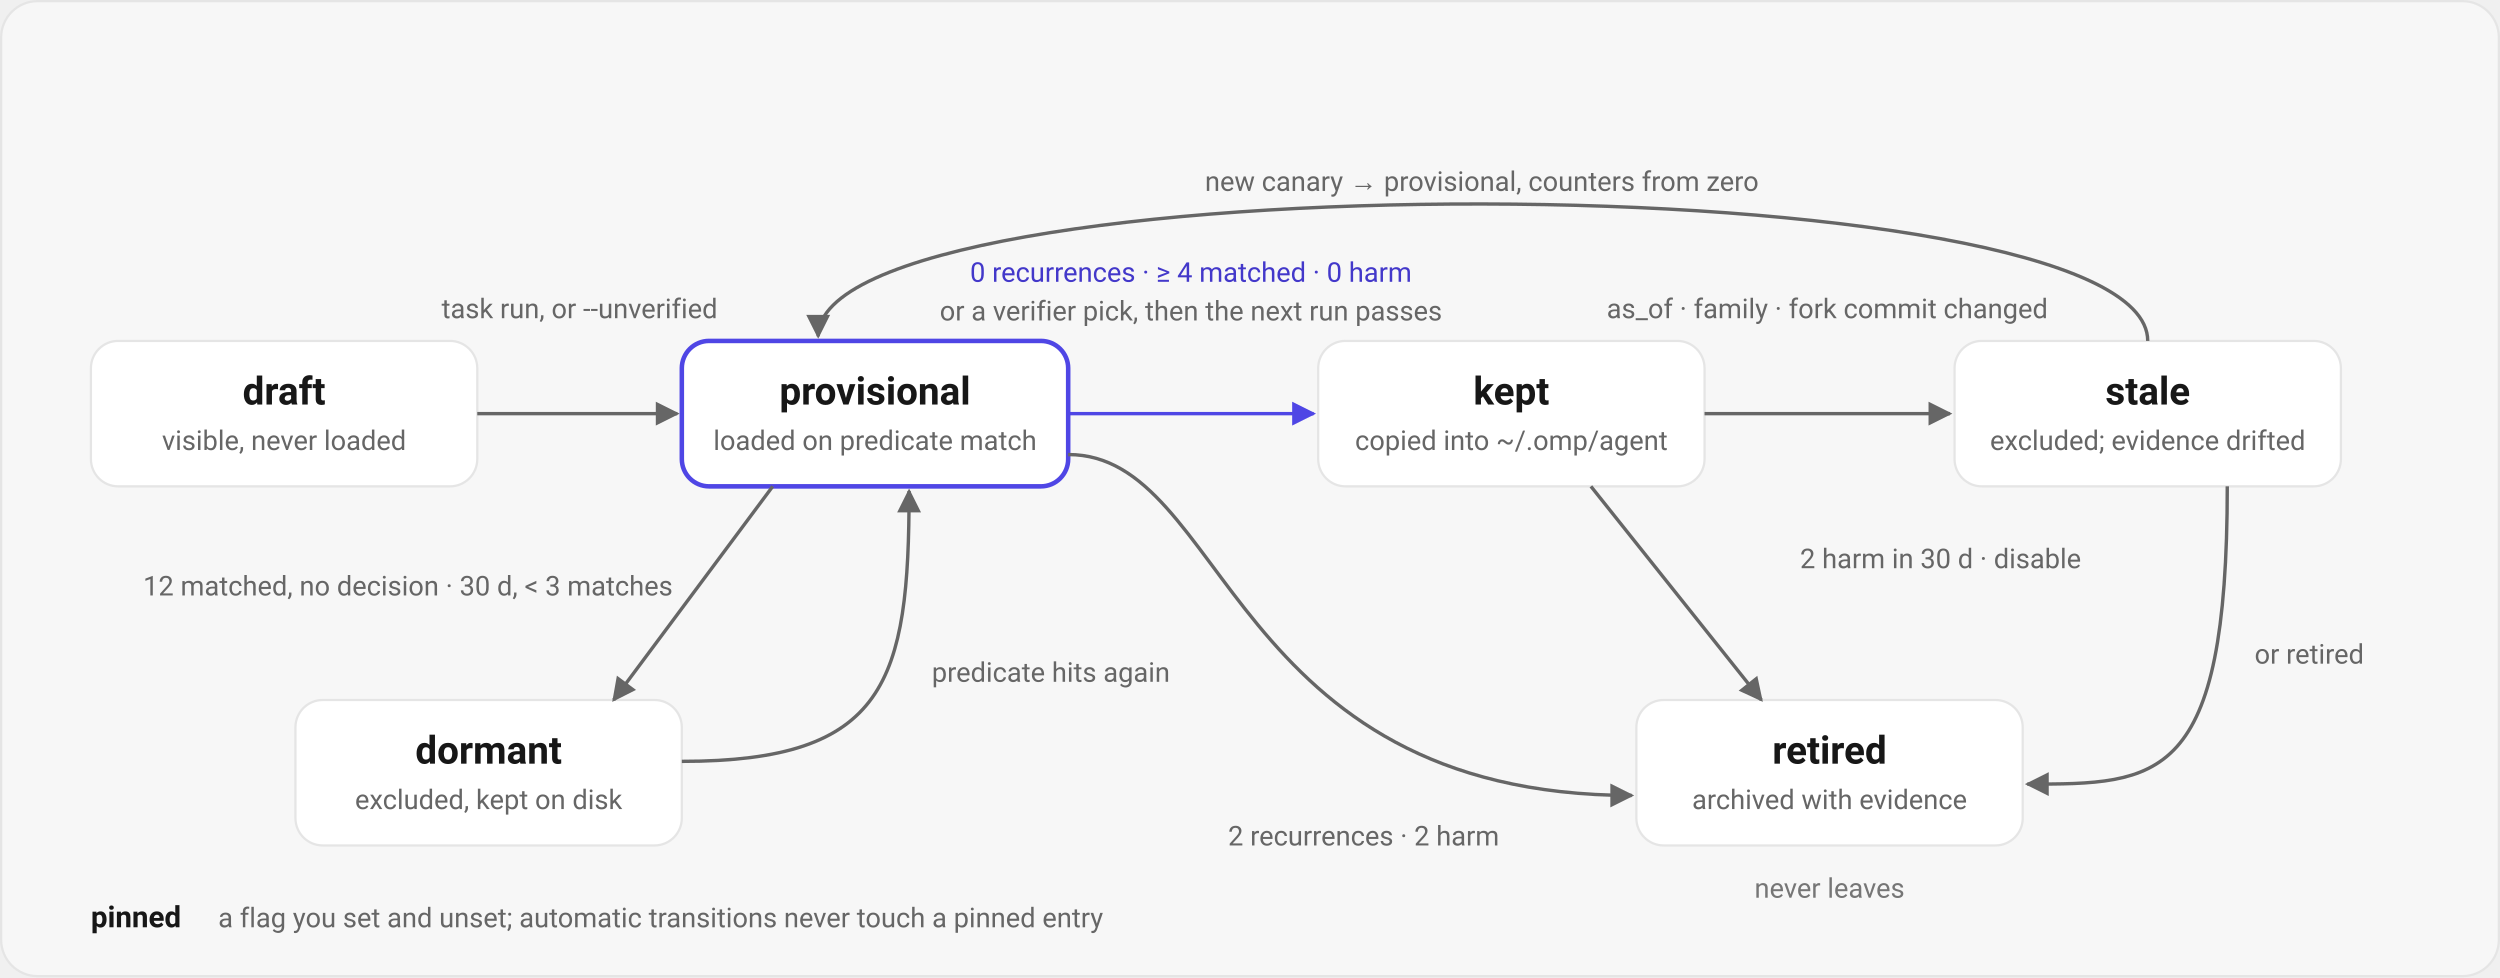
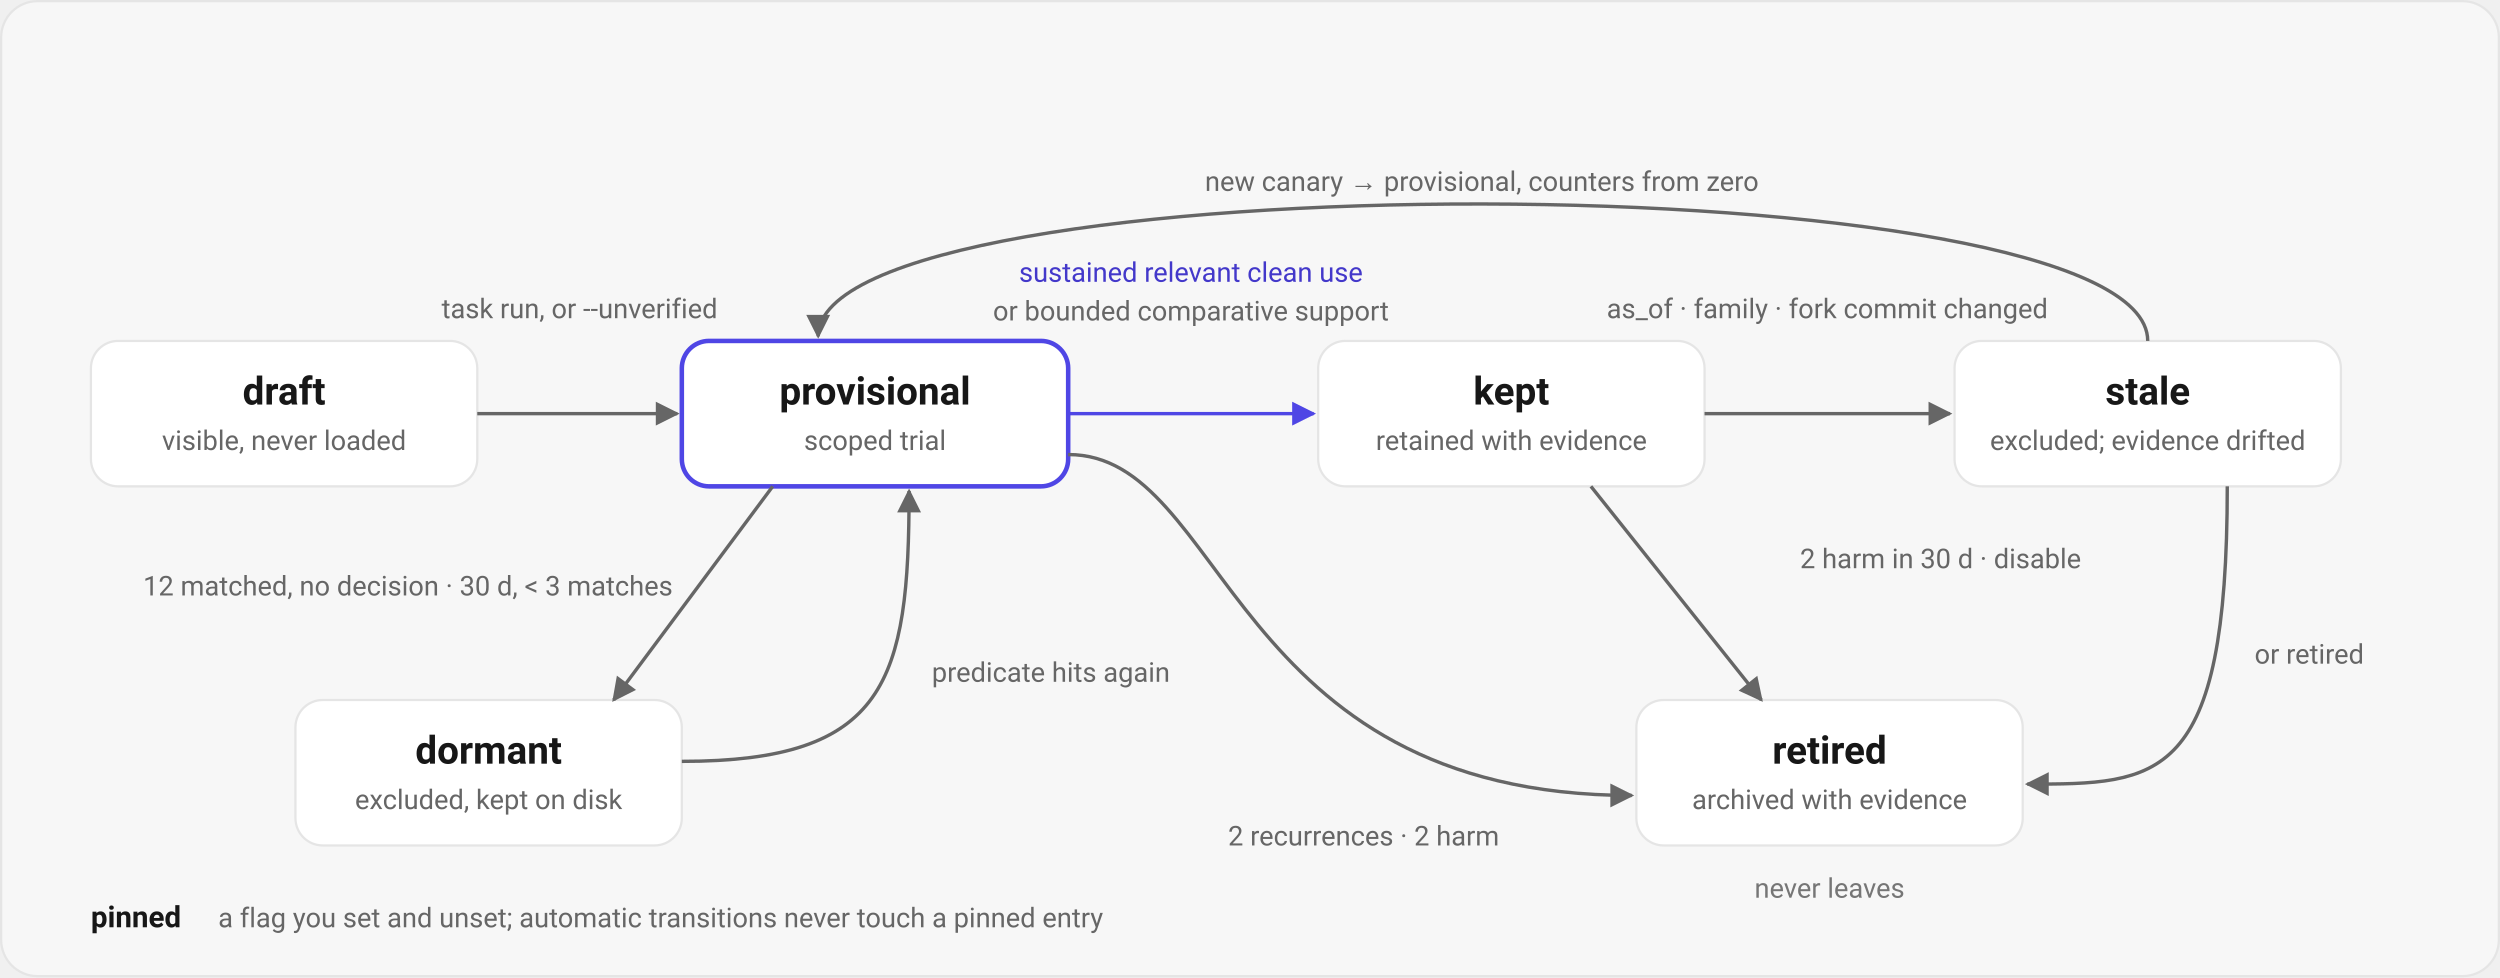
<svg xmlns="http://www.w3.org/2000/svg" viewBox="0 0 1100 430" width="1100" height="430" role="img" aria-labelledby="title desc">
  <defs>
    <marker id="arrow" viewBox="0 0 10 10" refX="9" refY="5" markerWidth="7" markerHeight="7" orient="auto-start-reverse">
      <path d="M0 0L10 5L0 10z" fill="#666666" />
    </marker>
    <marker id="arrow-accent" viewBox="0 0 10 10" refX="9" refY="5" markerWidth="7" markerHeight="7" orient="auto-start-reverse">
      <path d="M0 0L10 5L0 10z" fill="#4f46e5" />
    </marker>
  </defs>
  <g font-family="system-ui, -apple-system, 'Segoe UI', Roboto, 'Helvetica Neue', Arial, sans-serif">
    <rect x="0.5" y="0.5" width="1099" height="429" rx="16" fill="#f7f7f7" stroke="#e5e5e5" />
    <rect x="40" y="150" width="170" height="64" rx="12" fill="#ffffff" stroke="#e5e5e5" stroke-width="1" />
    <text x="125" y="178" font-size="17" font-weight="600" text-anchor="middle" fill="#171717">draft</text>
    <text x="125" y="198" font-size="12" text-anchor="middle" fill="#666666">visible, never loaded</text>
    <rect x="300" y="150" width="170" height="64" rx="12" fill="#ffffff" stroke="#4f46e5" stroke-width="2" />
    <text x="385" y="178" font-size="17" font-weight="600" text-anchor="middle" fill="#171717">provisional</text>
-     <text x="385" y="198" font-size="12" text-anchor="middle" fill="#666666">loaded on predicate match</text>
+     <text x="385" y="198" font-size="12" text-anchor="middle" fill="#666666">scoped trial</text>
    <rect x="580" y="150" width="170" height="64" rx="12" fill="#ffffff" stroke="#e5e5e5" stroke-width="1" />
    <text x="665" y="178" font-size="17" font-weight="600" text-anchor="middle" fill="#171717">kept</text>
-     <text x="665" y="198" font-size="12" text-anchor="middle" fill="#666666">copied into ~/.omp/agent</text>
+     <text x="665" y="198" font-size="12" text-anchor="middle" fill="#666666">retained with evidence</text>
    <rect x="860" y="150" width="170" height="64" rx="12" fill="#ffffff" stroke="#e5e5e5" stroke-width="1" />
    <text x="945" y="178" font-size="17" font-weight="600" text-anchor="middle" fill="#171717">stale</text>
    <text x="945" y="198" font-size="12" text-anchor="middle" fill="#666666">excluded; evidence drifted</text>
    <rect x="130" y="308" width="170" height="64" rx="12" fill="#ffffff" stroke="#e5e5e5" stroke-width="1" />
    <text x="215" y="336" font-size="17" font-weight="600" text-anchor="middle" fill="#171717">dormant</text>
    <text x="215" y="356" font-size="12" text-anchor="middle" fill="#666666">excluded, kept on disk</text>
    <rect x="720" y="308" width="170" height="64" rx="12" fill="#ffffff" stroke="#e5e5e5" stroke-width="1" />
    <text x="805" y="336" font-size="17" font-weight="600" text-anchor="middle" fill="#171717">retired</text>
    <text x="805" y="356" font-size="12" text-anchor="middle" fill="#666666">archived with evidence</text>
    <path d="M210 182 L298 182" fill="none" stroke="#666666" stroke-width="1.5" marker-end="url(#arrow)" />
    <text x="255" y="140" font-size="12" text-anchor="middle" fill="#666666">task run, or --unverified</text>
    <path d="M470 182 L578 182" fill="none" stroke="#4f46e5" stroke-width="1.5" marker-end="url(#arrow-accent)" />
-     <text x="524" y="124" font-size="12" text-anchor="middle" fill="#4338ca">0 recurrences · ≥ 4 matched · 0 harm</text>
-     <text x="524" y="141" font-size="12" text-anchor="middle" fill="#666666">or a verifier pick, then the next run passes</text>
+     <text x="524" y="124" font-size="12" text-anchor="middle" fill="#4338ca">sustained relevant clean use</text>
+     <text x="524" y="141" font-size="12" text-anchor="middle" fill="#666666">or bounded comparative support</text>
    <path d="M750 182 L858 182" fill="none" stroke="#666666" stroke-width="1.5" marker-end="url(#arrow)" />
    <text x="804" y="140" font-size="12" text-anchor="middle" fill="#666666">as_of · family · fork commit changed</text>
    <path d="M945 150 C945 70 360 70 360 148" fill="none" stroke="#666666" stroke-width="1.5" marker-end="url(#arrow)" />
    <text x="652" y="84" font-size="12" text-anchor="middle" fill="#666666">new canary → provisional, counters from zero</text>
    <path d="M340 214 L270 308" fill="none" stroke="#666666" stroke-width="1.5" marker-end="url(#arrow)" />
    <text x="296" y="262" font-size="12" text-anchor="end" fill="#666666">12 matched, no decision · 30 d, &lt; 3 matches</text>
    <path d="M300 335 C390 335 400 300 400 216" fill="none" stroke="#666666" stroke-width="1.5" marker-end="url(#arrow)" />
    <text x="410" y="300" font-size="12" text-anchor="start" fill="#666666">predicate hits again</text>
    <path d="M470 200 C540 200 540 350 718 350" fill="none" stroke="#666666" stroke-width="1.5" marker-end="url(#arrow)" />
    <text x="600" y="372" font-size="12" text-anchor="middle" fill="#666666">2 recurrences · 2 harm</text>
    <path d="M700 214 L775 308" fill="none" stroke="#666666" stroke-width="1.5" marker-end="url(#arrow)" />
    <text x="792" y="250" font-size="12" text-anchor="start" fill="#666666">2 harm in 30 d · disable</text>
    <path d="M980 214 C980 345 950 345 892 345" fill="none" stroke="#666666" stroke-width="1.5" marker-end="url(#arrow)" />
    <text x="992" y="292" font-size="12" text-anchor="start" fill="#666666">or retired</text>
    <text x="805" y="395" font-size="12" text-anchor="middle" fill="#767676">never leaves</text>
    <text x="40" y="408" font-size="13" font-weight="600" fill="#171717">pinned</text>
    <text x="96" y="408" font-size="12" text-anchor="start" fill="#666666">a flag you set and unset; automatic transitions never touch a pinned entry</text>
  </g>
</svg>
